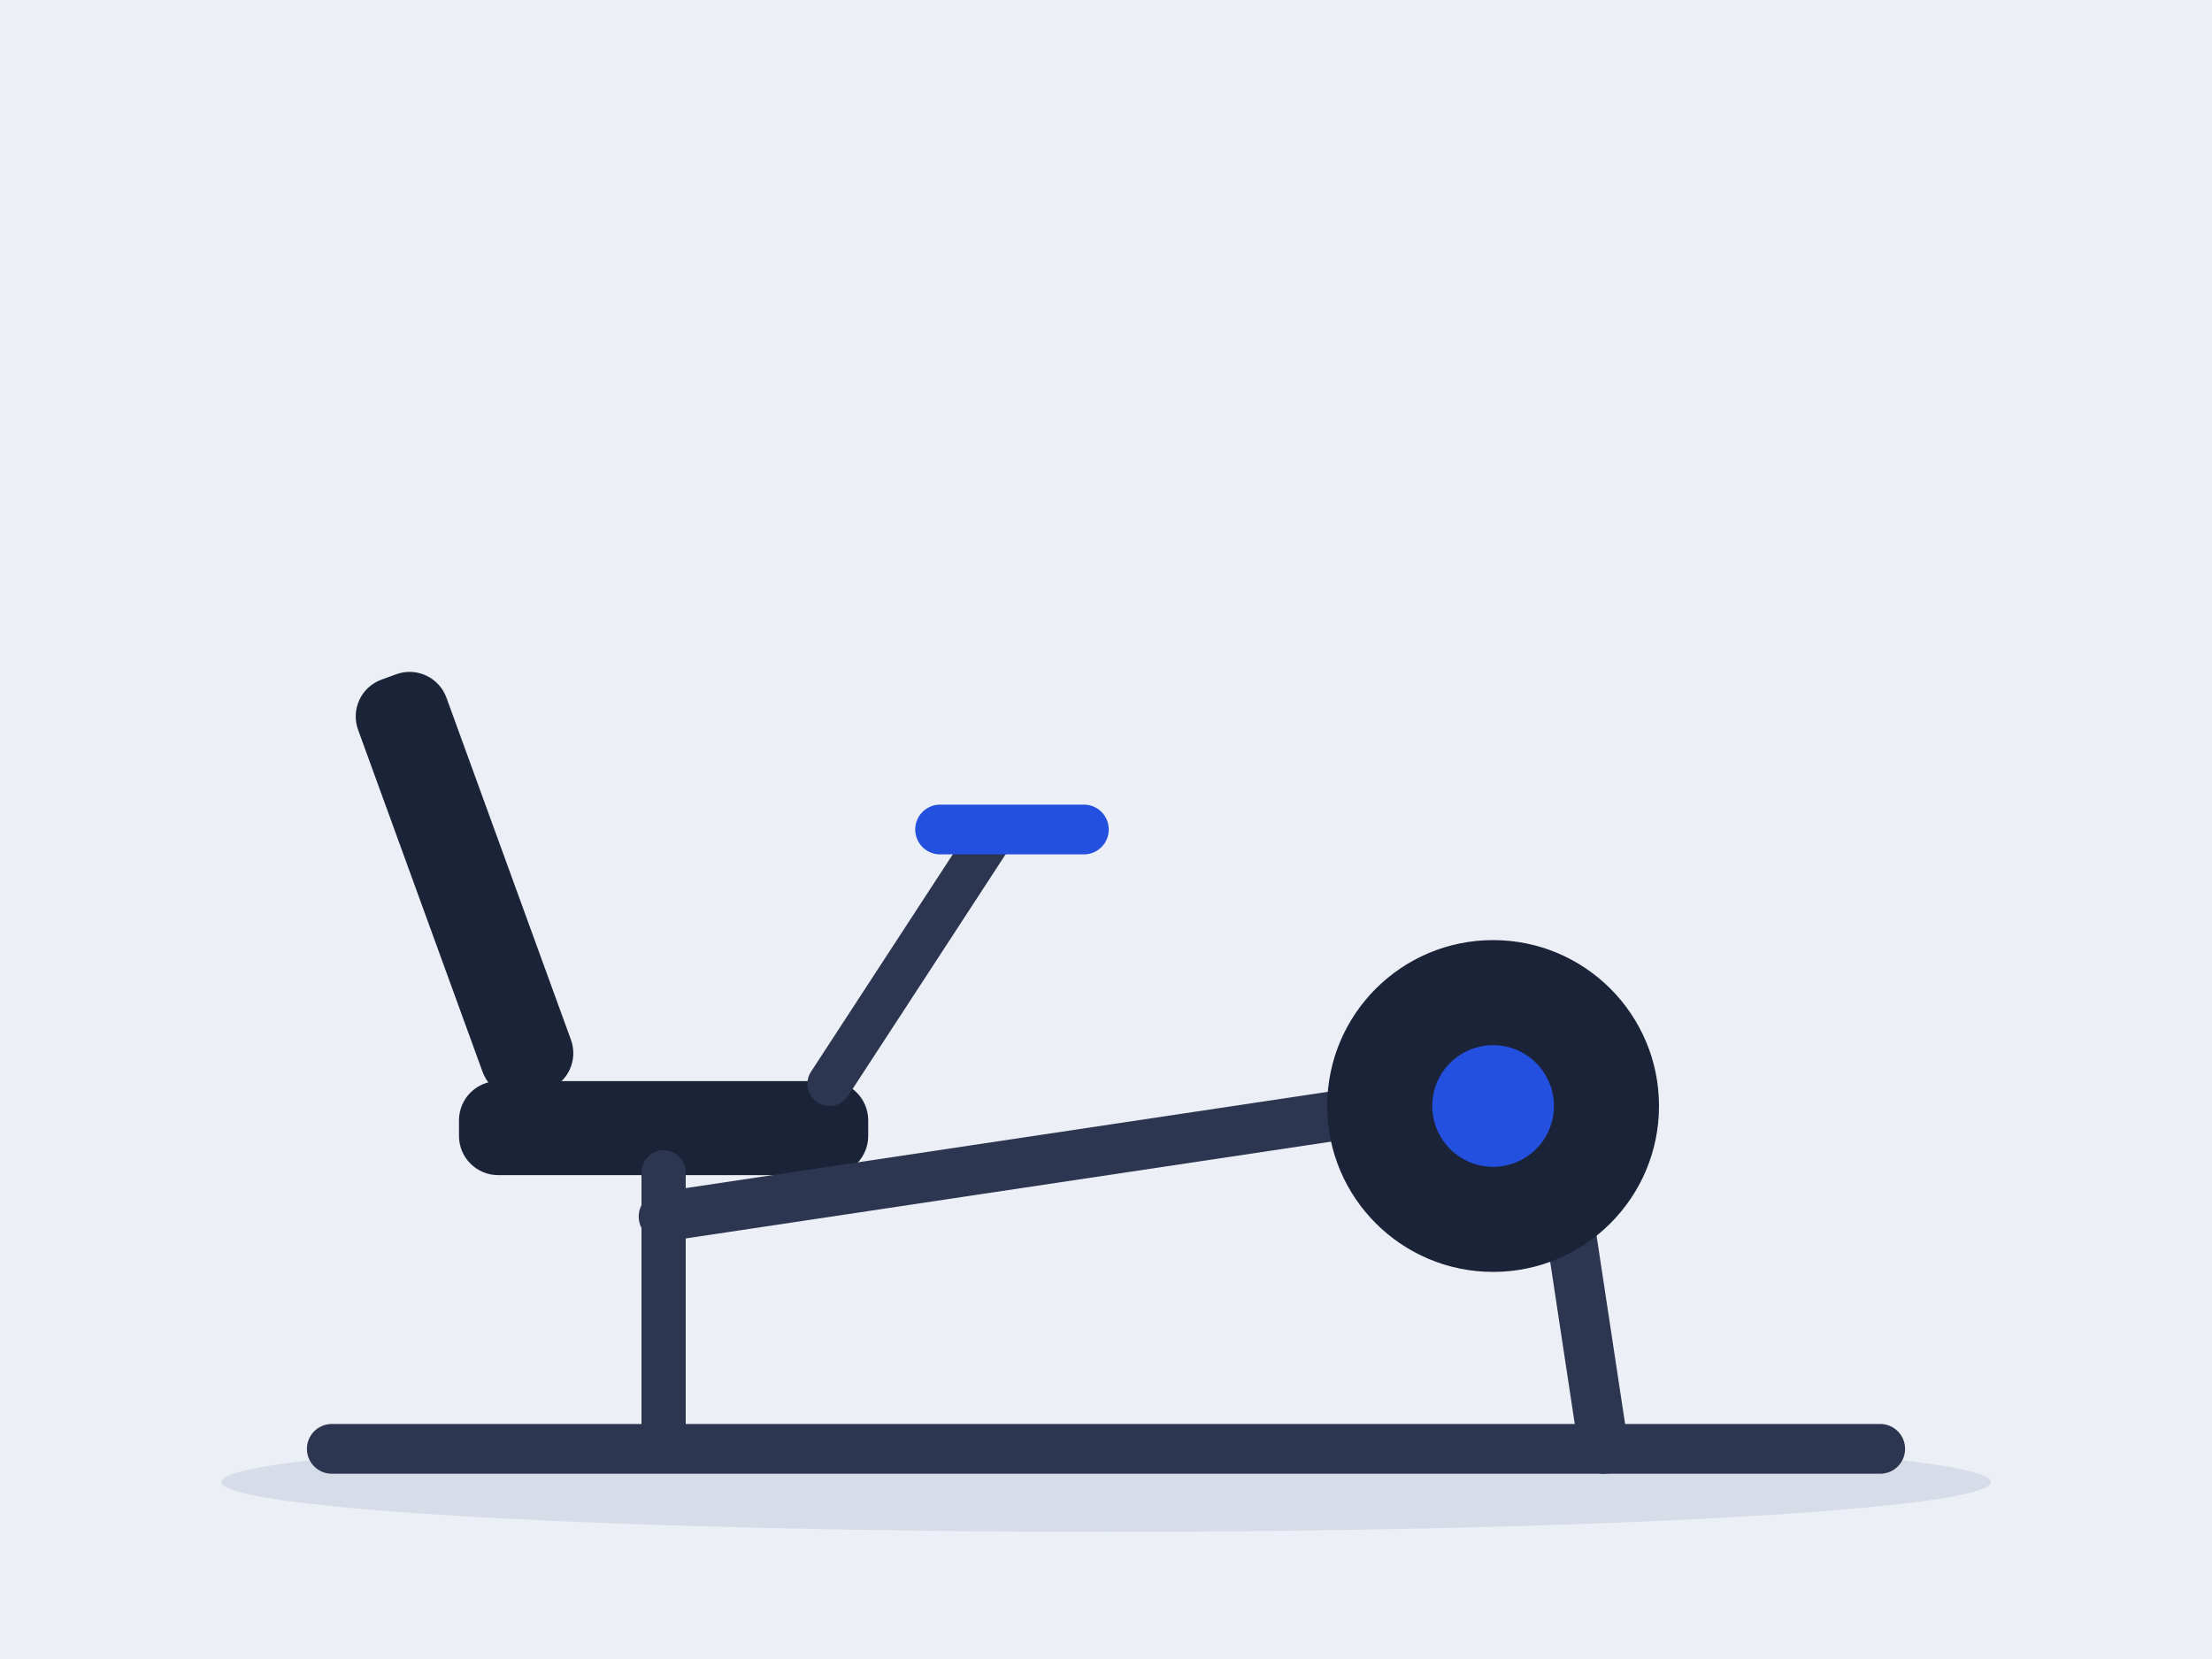
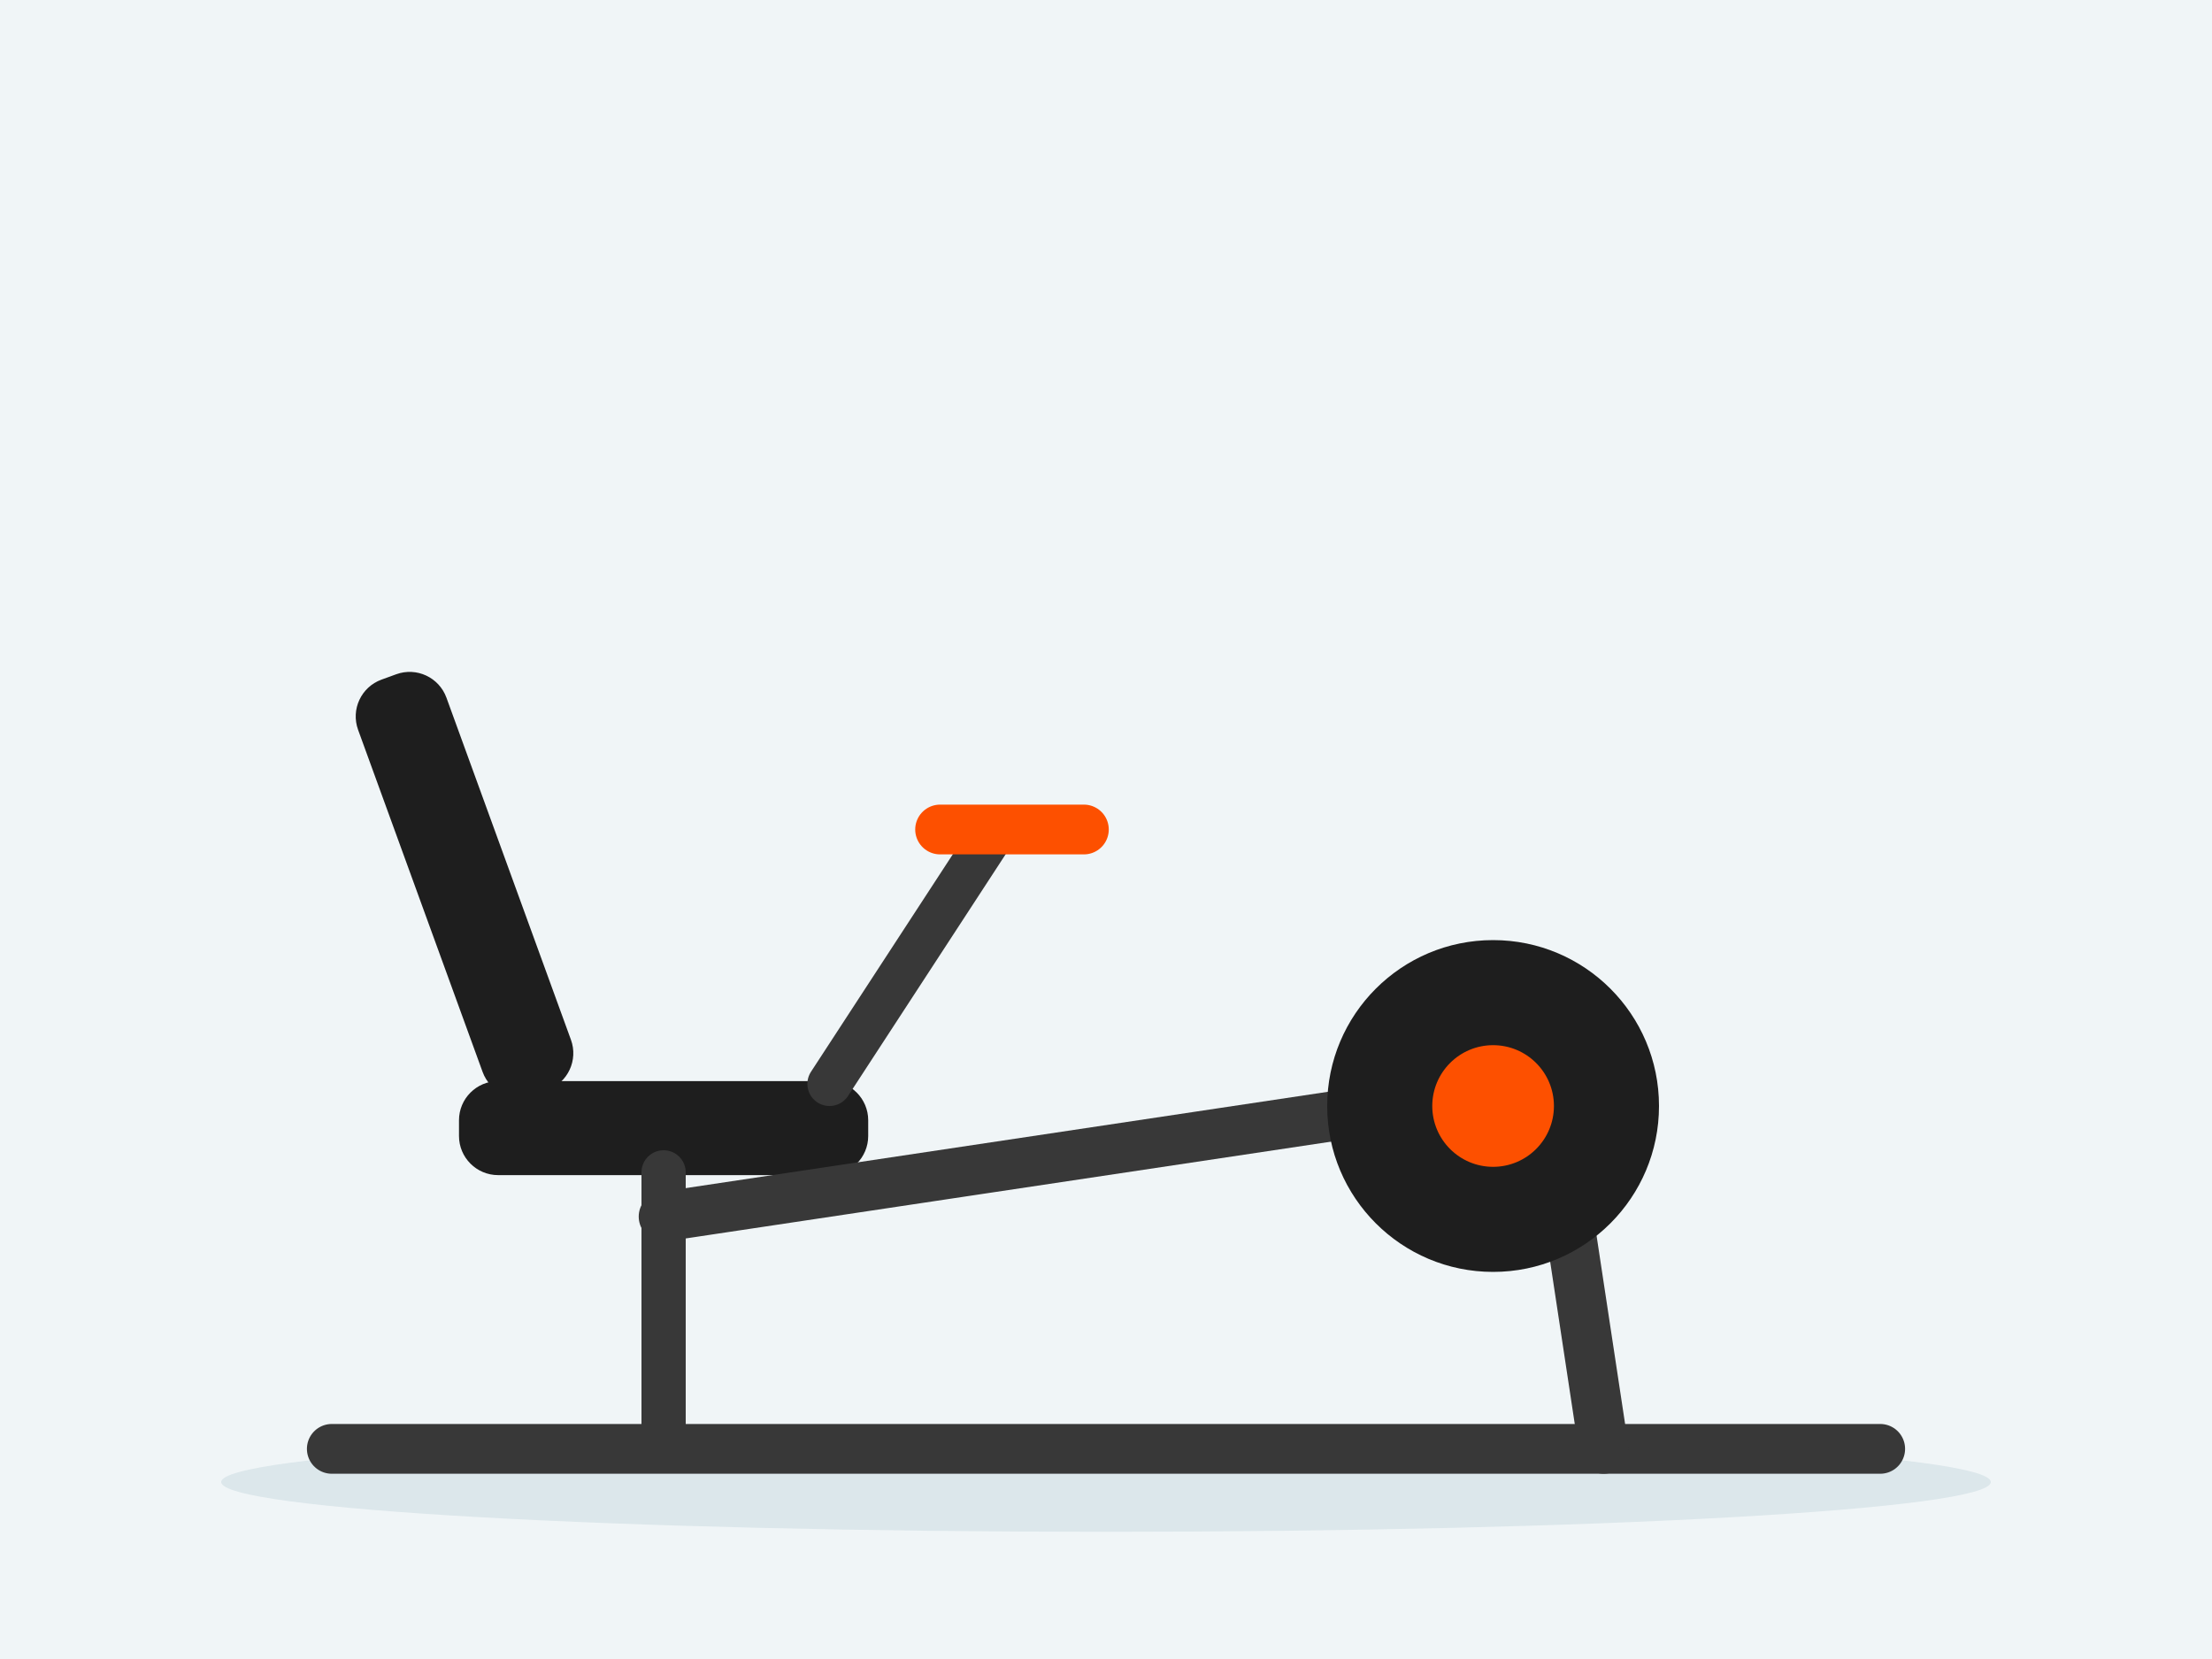
<svg xmlns="http://www.w3.org/2000/svg" viewBox="0 0 400 300" role="img" aria-label="Bici reclinada">
-   <rect width="400" height="300" fill="#ECEFF5" />
-   <ellipse cx="200" cy="268" rx="160" ry="9" fill="#D7DDE8" />
-   <line x1="60" y1="262" x2="340" y2="262" stroke="#2C3650" stroke-width="9" stroke-linecap="round" />
-   <rect x="83" y="195.5" width="74" height="17" rx="7.083" fill="#1B2338" transform="rotate(0 120 204)" />
-   <rect x="75.5" y="120" width="17" height="80" rx="7.083" fill="#1B2338" transform="rotate(-20 84 160)" />
-   <line x1="120" y1="212" x2="120" y2="262" stroke="#2C3650" stroke-width="8" stroke-linecap="round" />
-   <polyline points="120,220 280,196 290,262" fill="none" stroke="#2C3650" stroke-width="9" stroke-linecap="round" stroke-linejoin="round" />
-   <circle cx="270" cy="200" r="30" fill="#1B2338" />
-   <circle cx="270" cy="200" r="11" fill="#2450E0" />
-   <line x1="150" y1="196" x2="180" y2="150" stroke="#2C3650" stroke-width="8" stroke-linecap="round" />
-   <polyline points="170,150 196,150" fill="none" stroke="#2450E0" stroke-width="9" stroke-linecap="round" stroke-linejoin="round" />
+   <rect width="400" height="300" fill="#F0F5F7" />
+   <ellipse cx="200" cy="268" rx="160" ry="9" fill="#DCE7EB" />
+   <line x1="60" y1="262" x2="340" y2="262" stroke="#383838" stroke-width="9" stroke-linecap="round" />
+   <rect x="83" y="195.5" width="74" height="17" rx="7.083" fill="#1E1E1E" transform="rotate(0 120 204)" />
+   <rect x="75.5" y="120" width="17" height="80" rx="7.083" fill="#1E1E1E" transform="rotate(-20 84 160)" />
+   <line x1="120" y1="212" x2="120" y2="262" stroke="#383838" stroke-width="8" stroke-linecap="round" />
+   <polyline points="120,220 280,196 290,262" fill="none" stroke="#383838" stroke-width="9" stroke-linecap="round" stroke-linejoin="round" />
+   <circle cx="270" cy="200" r="30" fill="#1E1E1E" />
+   <circle cx="270" cy="200" r="11" fill="#FD5000" />
+   <line x1="150" y1="196" x2="180" y2="150" stroke="#383838" stroke-width="8" stroke-linecap="round" />
+   <polyline points="170,150 196,150" fill="none" stroke="#FD5000" stroke-width="9" stroke-linecap="round" stroke-linejoin="round" />
</svg>
